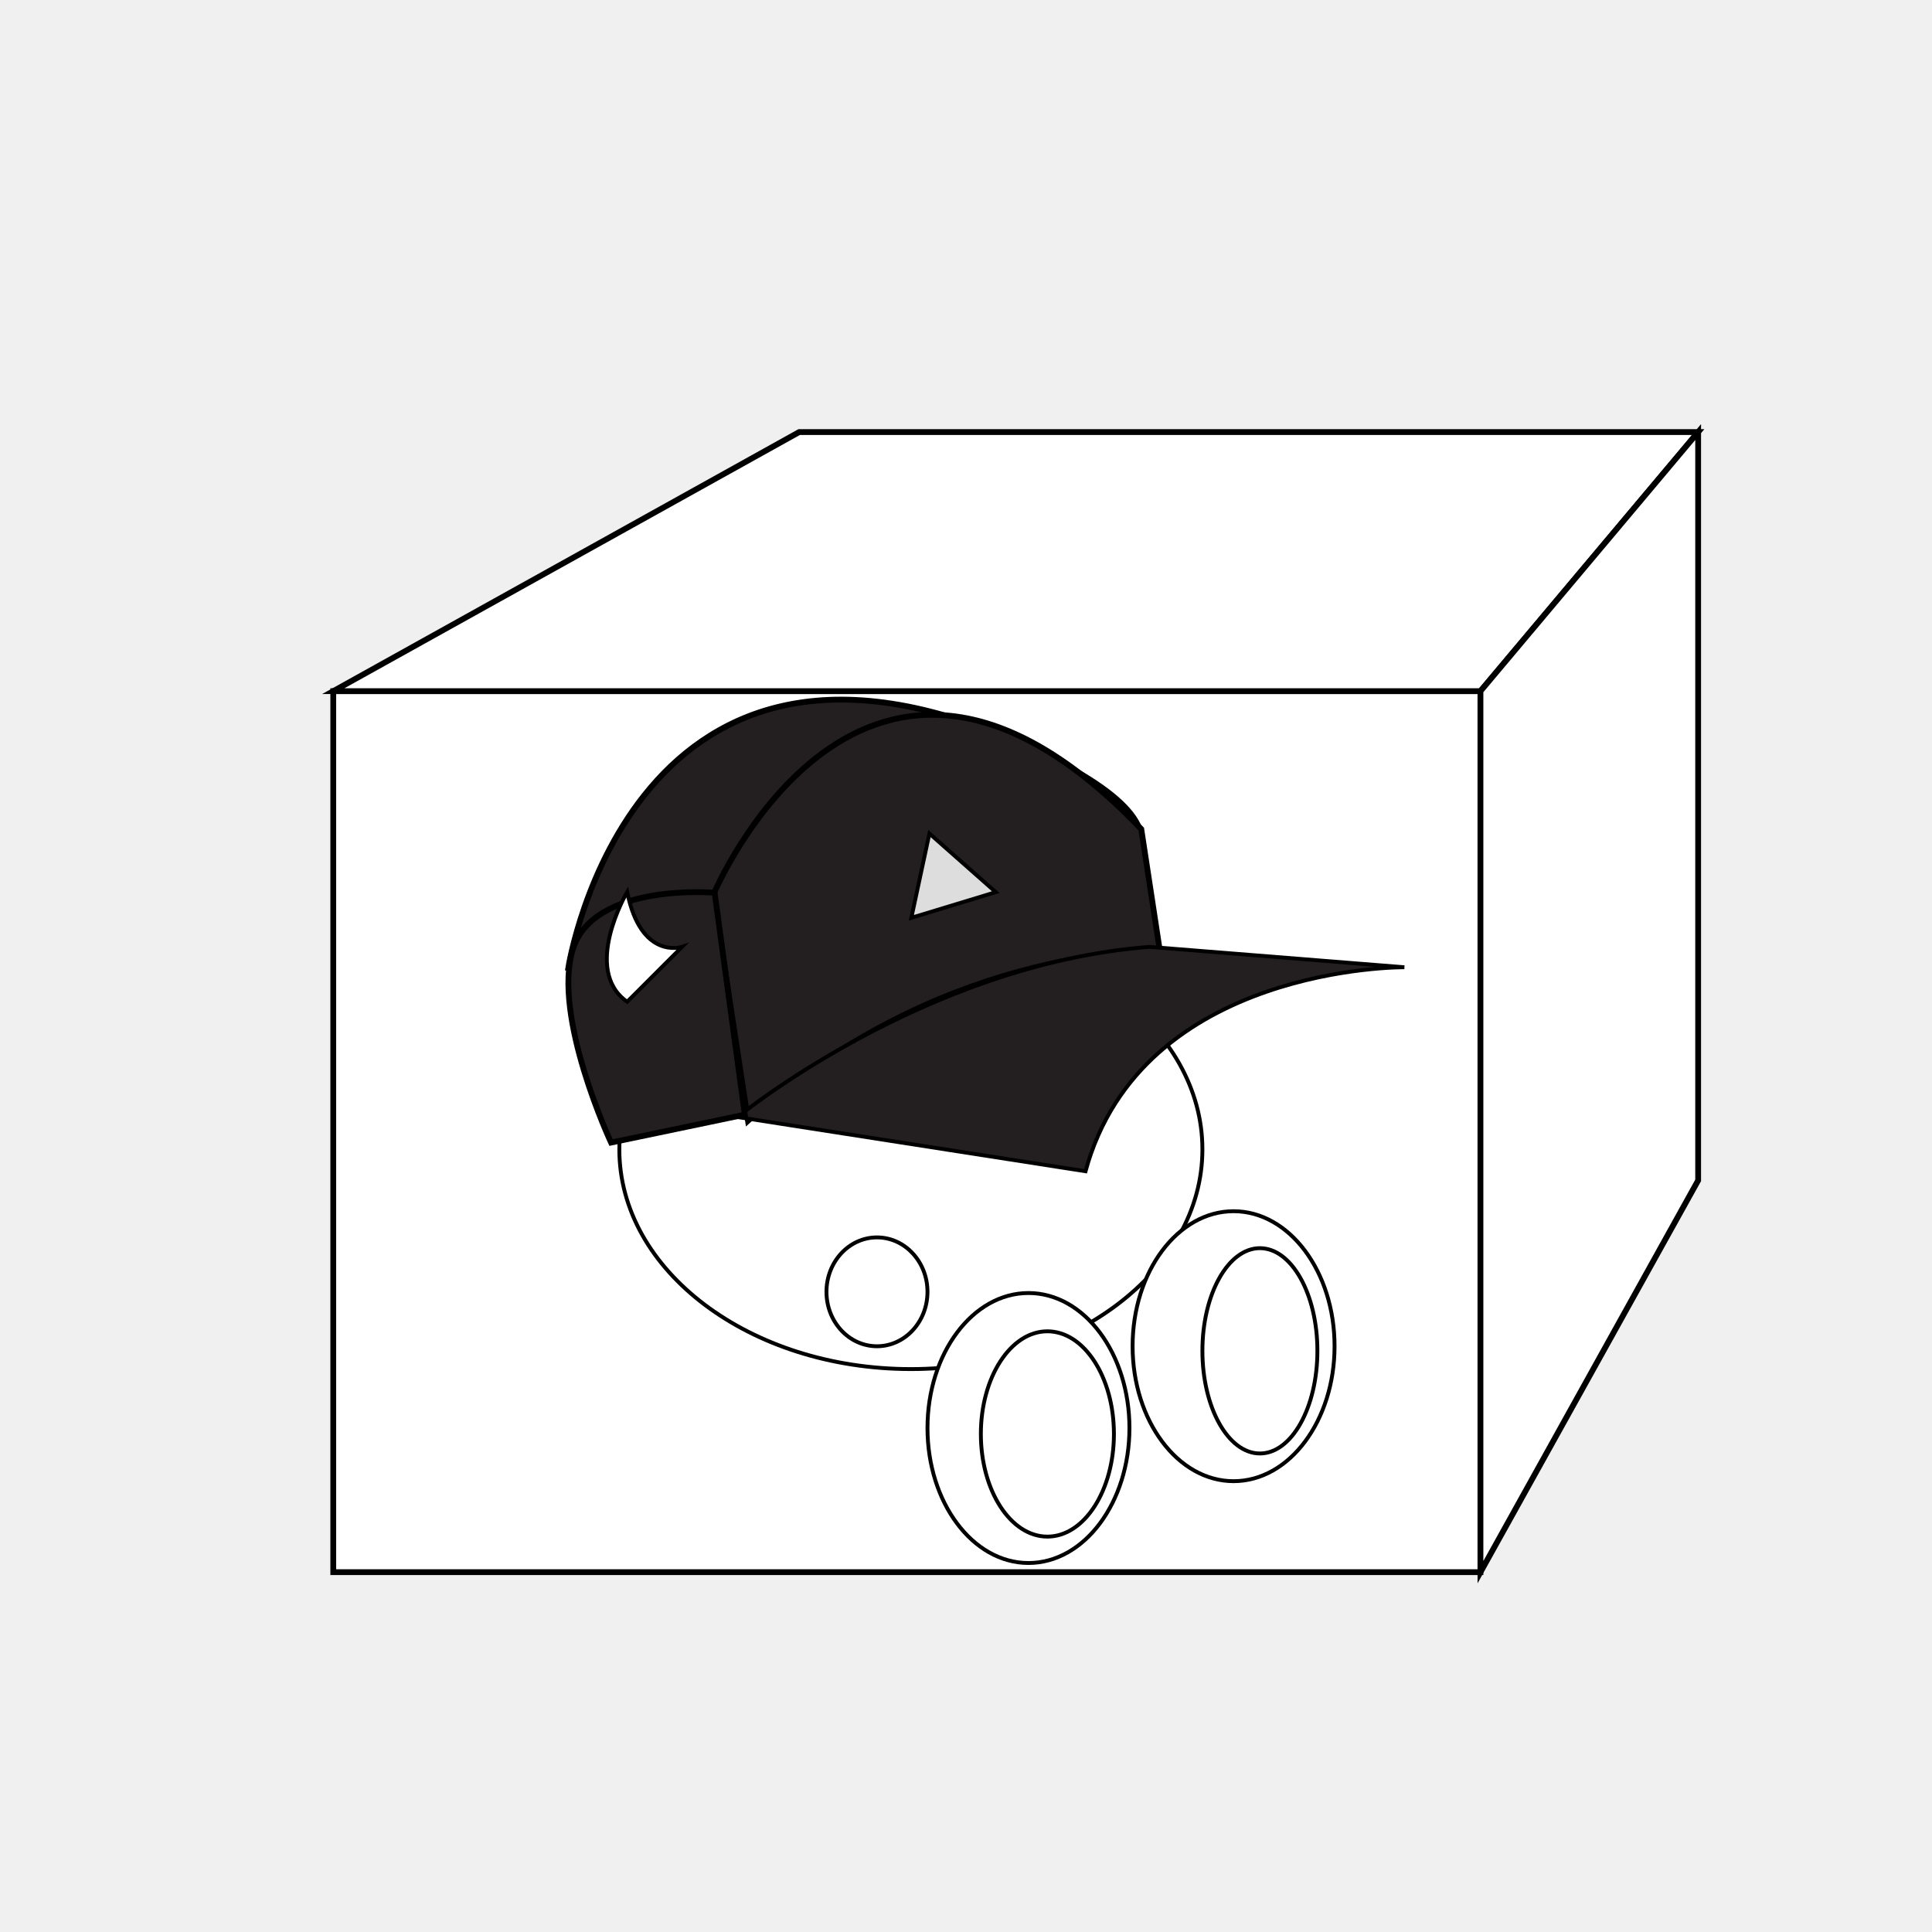
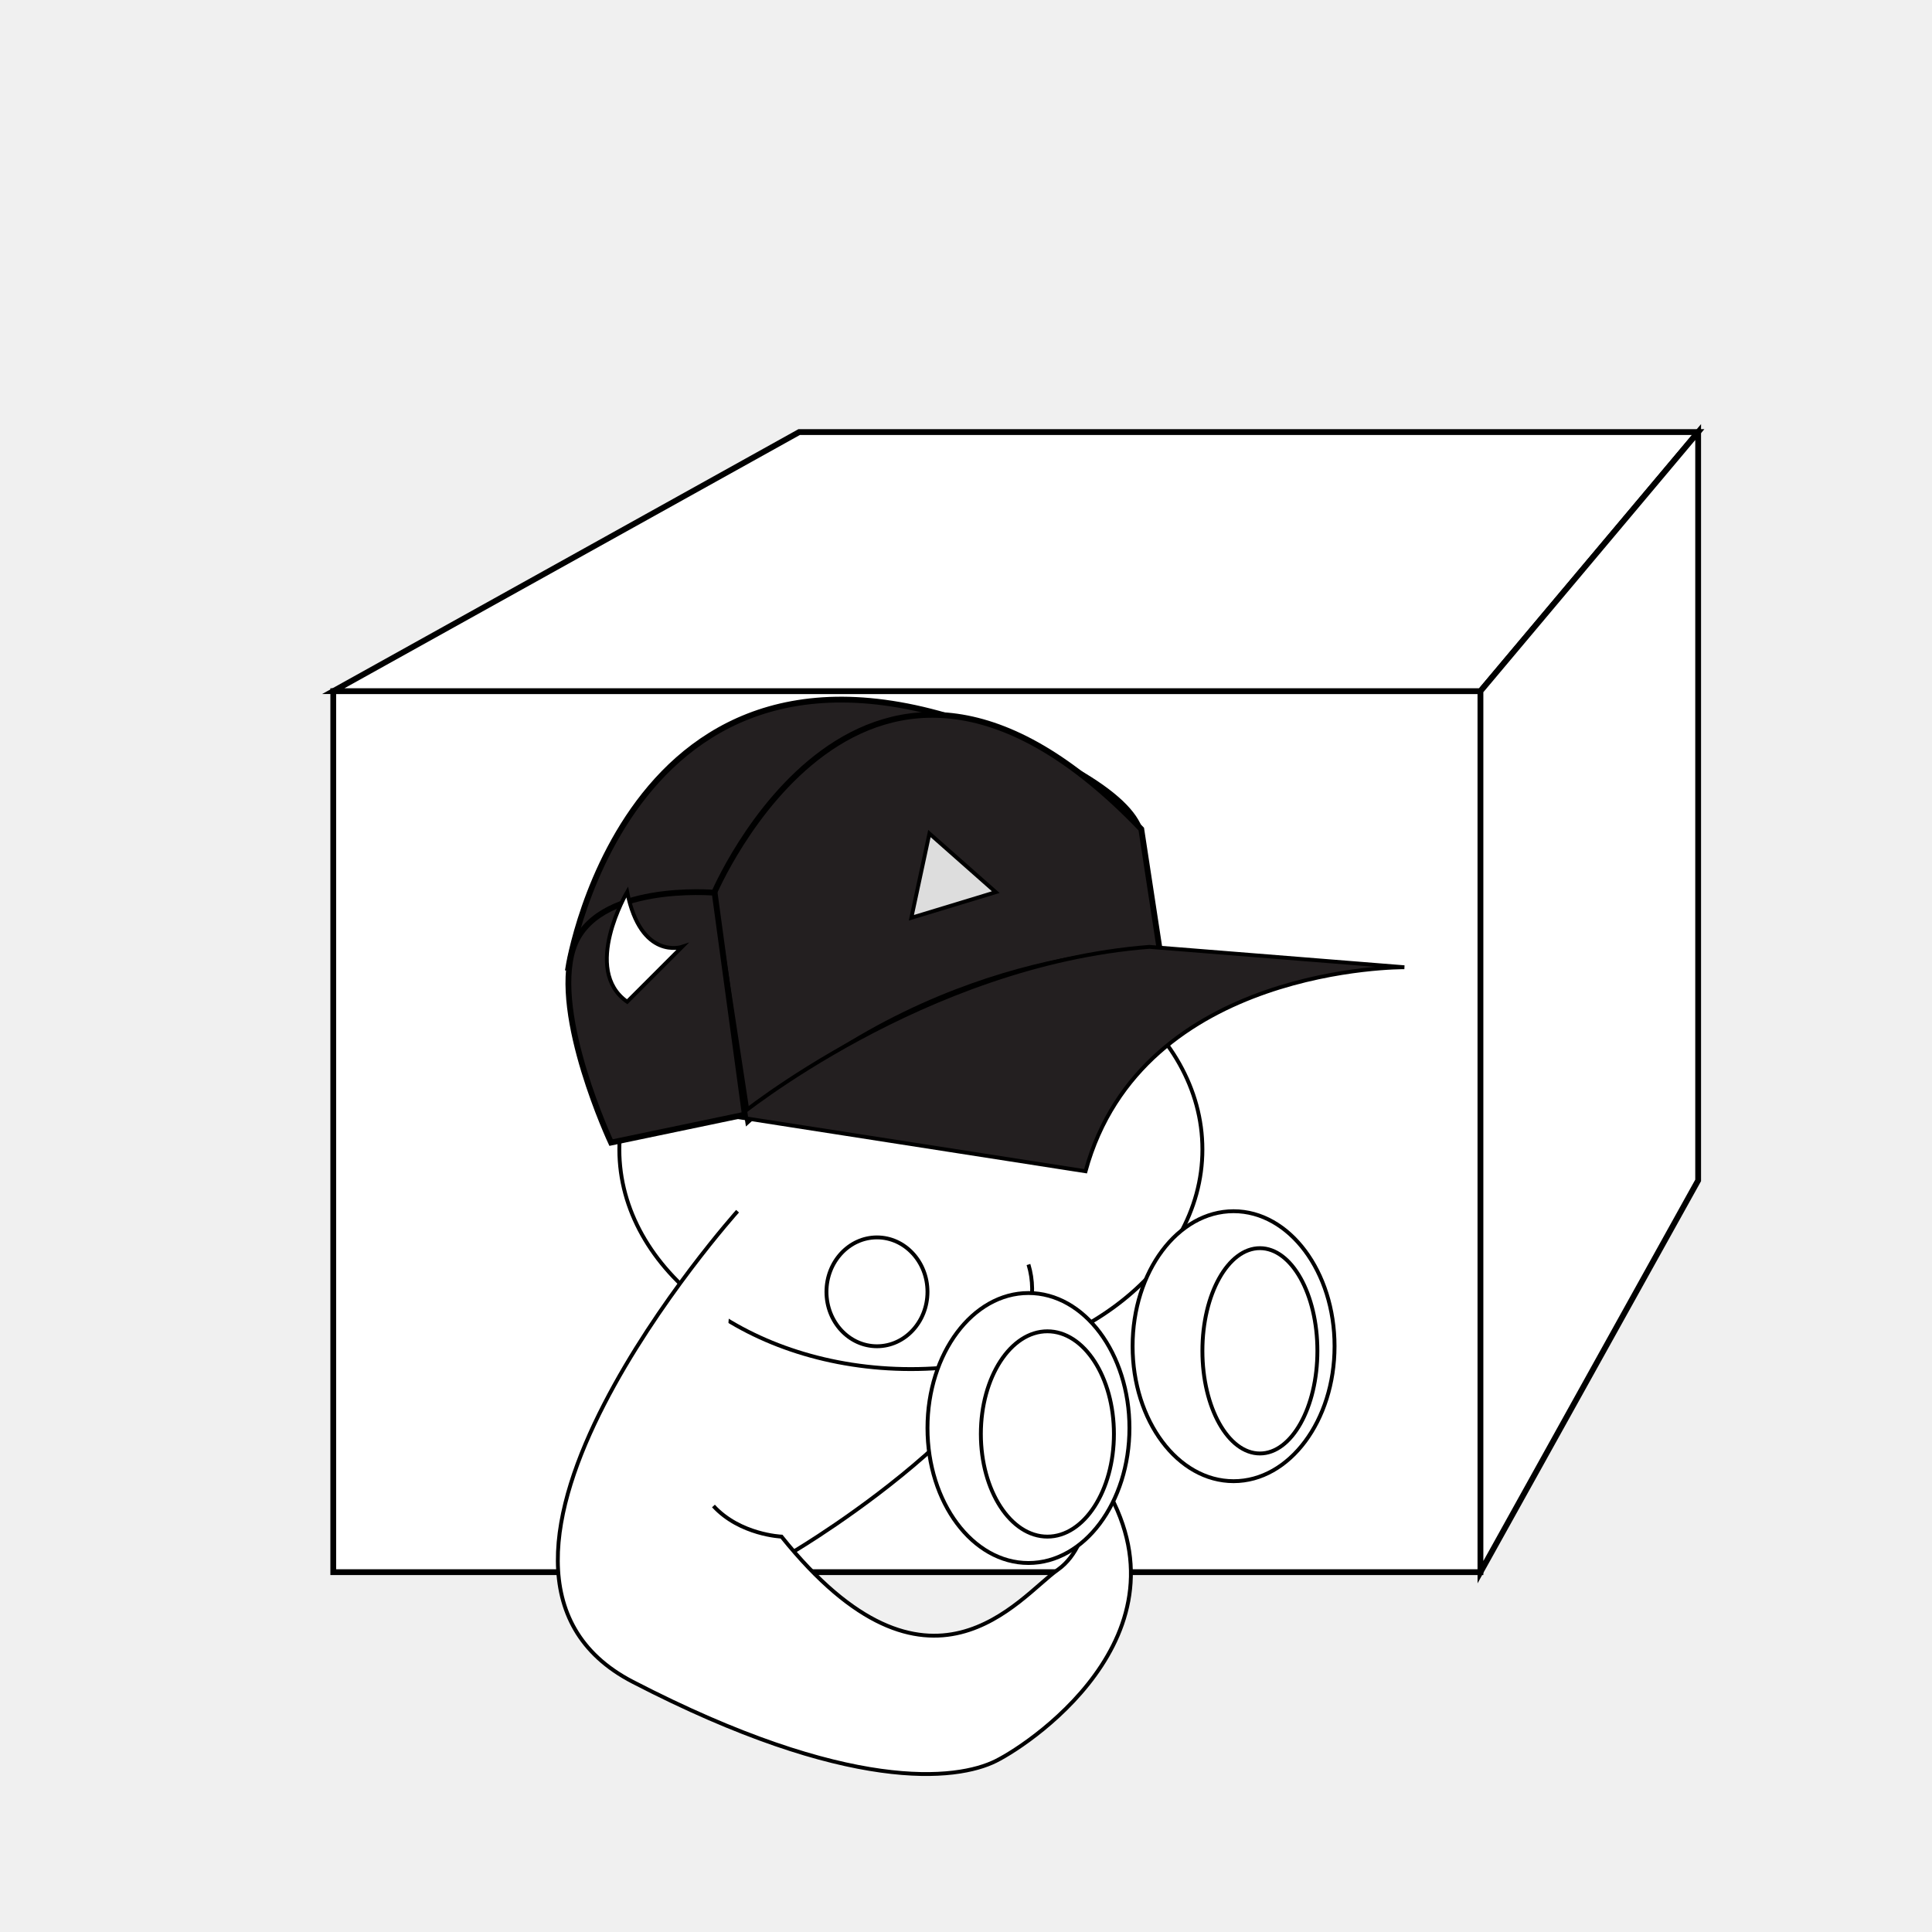
- <svg xmlns="http://www.w3.org/2000/svg" version="1.1" x="0px" y="0px" viewBox="0 0 1000 1000" enable-background="new 0 0 1000 1000" xml:space="preserve">
+ <svg xmlns="http://www.w3.org/2000/svg" version="1.1" x="0px" y="0px" width="1000px" height="1000px" viewBox="0 0 1000 1000" enable-background="new 0 0 1000 1000" xml:space="preserve">
  <g id="Layer_1">
    <g display="none">
      <path display="inline" d="M250.5,396.779h4.752v67.393H250.5V396.779z" />
    </g>
    <rect x="172.5" y="357.734" fill="#FFFFFF" stroke="#000000" stroke-width="3" stroke-miterlimit="10" width="593.782" height="456.012" />
    <div class="typewriter">
      <text transform="matrix(1 0 0 1 264.0769 578.5002)" startOffset="0" font-size="72" font-family="'Montserrat-Regular'">
			www.???.com</text>
    </div>
    <ellipse display="none" fill="#231F20" stroke="#000000" stroke-miterlimit="10" cx="565.363" cy="298.5" rx="65.438" ry="58.798" />
    <path display="none" fill="#FFFFFF" stroke="#000000" stroke-miterlimit="10" d="M516.391,340.792c0,0,30.432,36.218,21.797-3.646   C538.188,337.146,535.117,333.476,516.391,340.792z" />
    <path fill="#FFFFFF" stroke="#000000" stroke-width="2" stroke-miterlimit="10" d="M622.364,594.948   c0,62.785-67.555,113.683-150.896,113.683c-83.337,0-150.897-50.897-150.897-113.683c0-62.786,67.561-113.685,150.897-113.685   C554.809,481.262,622.364,532.161,622.364,594.948z" />
    <ellipse display="none" fill="#FFFFFF" stroke="#000000" stroke-miterlimit="10" cx="609.5" cy="290" rx="11.484" ry="27.5" />
    <path fill="#231F20" stroke="#000000" stroke-width="3" stroke-miterlimit="10" d="M294.189,500.74   c0,0,33.013-210.795,241.613-112.502C744.405,486.53,294.189,500.74,294.189,500.74z" />
    <path fill="#231F20" stroke="#000000" stroke-width="3" stroke-miterlimit="10" d="M387.16,580.085l-17.881-117.146   c0,0,77.405-184.32,221.446-33.802l9.592,62.858c0,0-106.752-3.167-205.616,81.45C392.179,575.601,389.666,577.814,387.16,580.085z   " />
    <path fill="#231F20" stroke="#000000" stroke-width="2" stroke-miterlimit="10" d="M561.877,606.237l-180.12-28.057   c0,0,96.578-79.065,213.159-88.09l131.987,10.553C726.903,500.643,591.041,499.453,561.877,606.237z" />
    <path fill="#231F20" stroke="#000000" stroke-width="3" stroke-miterlimit="10" d="M369.896,462.081   c0,0-62.462-5.478-73.363,29.167c-10.9,34.645,19.751,100.146,19.751,100.146l69.23-14.458L369.896,462.081z" />
    <polygon fill="#DDDDDD" stroke="#000000" stroke-width="2" stroke-miterlimit="10" points="481.066,431.429 471.717,475.044    515.406,461.765  " />
    <polygon display="none" fill="#FFFFFF" stroke="#000000" stroke-width="2" stroke-miterlimit="10" points="500.77,339.715    486.31,357.542 506.114,371.696 515.371,365.079 511.948,344.592  " />
    <path display="none" fill="#FFFFFF" stroke="#000000" stroke-miterlimit="10" d="M497.156,376.5c0,0-7.844,5,0,19s41.92,0,41.92,0   l12.924-26l10.926,26l11.891-1l-11.891-41c0,0-8.773-14-23.85,0S512,374.5,512,374.5L497.156,376.5z" />
+     <path fill="#FFFFFF" stroke="#000000" stroke-width="2" stroke-miterlimit="10" d="M381.757,626.92   c0,0-166.257,185.58-54.257,243.58s167.813,51,187.906,41s108.992-70.813,50.094-152c0,0,2,39-18,53s-66.408,78.217-143-17.151   c0,0-21.442-0.849-35.221-15.849" />
    <path display="none" fill="#FFFFFF" stroke="#000000" stroke-miterlimit="10" d="M497.156,359.5l-6.855,35   c0,0,30.199-9.479,30.949-26.24" />
+     <path fill="#FFFFFF" stroke="#000000" stroke-width="2" stroke-miterlimit="10" d="M410.896,803.022   c0,0,141.268-83.521,121.436-148.521" />
    <path fill="#FFFFFF" stroke="#000000" stroke-width="2" stroke-miterlimit="10" d="M324.622,461.669c0,0-23.684,40.263,0,56.842   l28.421-28.421C353.043,490.09,331.727,497.196,324.622,461.669z" />
    <ellipse fill="#FFFFFF" stroke="#000000" stroke-width="2" stroke-miterlimit="10" cx="453.92" cy="668.647" rx="26.142" ry="28.17" />
    <ellipse fill="#FFFFFF" stroke="#000000" stroke-width="2" stroke-miterlimit="10" cx="638.5" cy="696.788" rx="52.268" ry="69.868" />
    <ellipse fill="#FFFFFF" stroke="#000000" stroke-width="2" stroke-miterlimit="10" cx="532.331" cy="739.139" rx="52.269" ry="69.869" />
    <path display="none" fill="#FFFFFF" stroke="#000000" stroke-miterlimit="10" d="M542.776,384.5c0,0-11.276,12-33.276,0   c0,0-5.297,4.553-13.931-7.724l1.587-17.276" />
    <polygon fill="#FFFFFF" stroke="#000000" stroke-width="3" stroke-miterlimit="10" points="172.5,357.734 413.656,223.635    878.96,223.635 766.282,357.734  " />
    <polygon fill="#FFFFFF" stroke="#000000" stroke-width="3" stroke-miterlimit="10" points="766.282,813.745 766.282,357.734    878.96,223.635 878.96,610.975  " />
    <ellipse fill="#FFFFFF" stroke="#000000" stroke-width="2" stroke-miterlimit="10" cx="542.131" cy="742.215" rx="34.438" ry="53.134" />
    <ellipse fill="#FFFFFF" stroke="#000000" stroke-width="2" stroke-miterlimit="10" cx="652.123" cy="699.184" rx="29.759" ry="53.134" />
  </g>
  <g id="Layer_2">
</g>
</svg>
